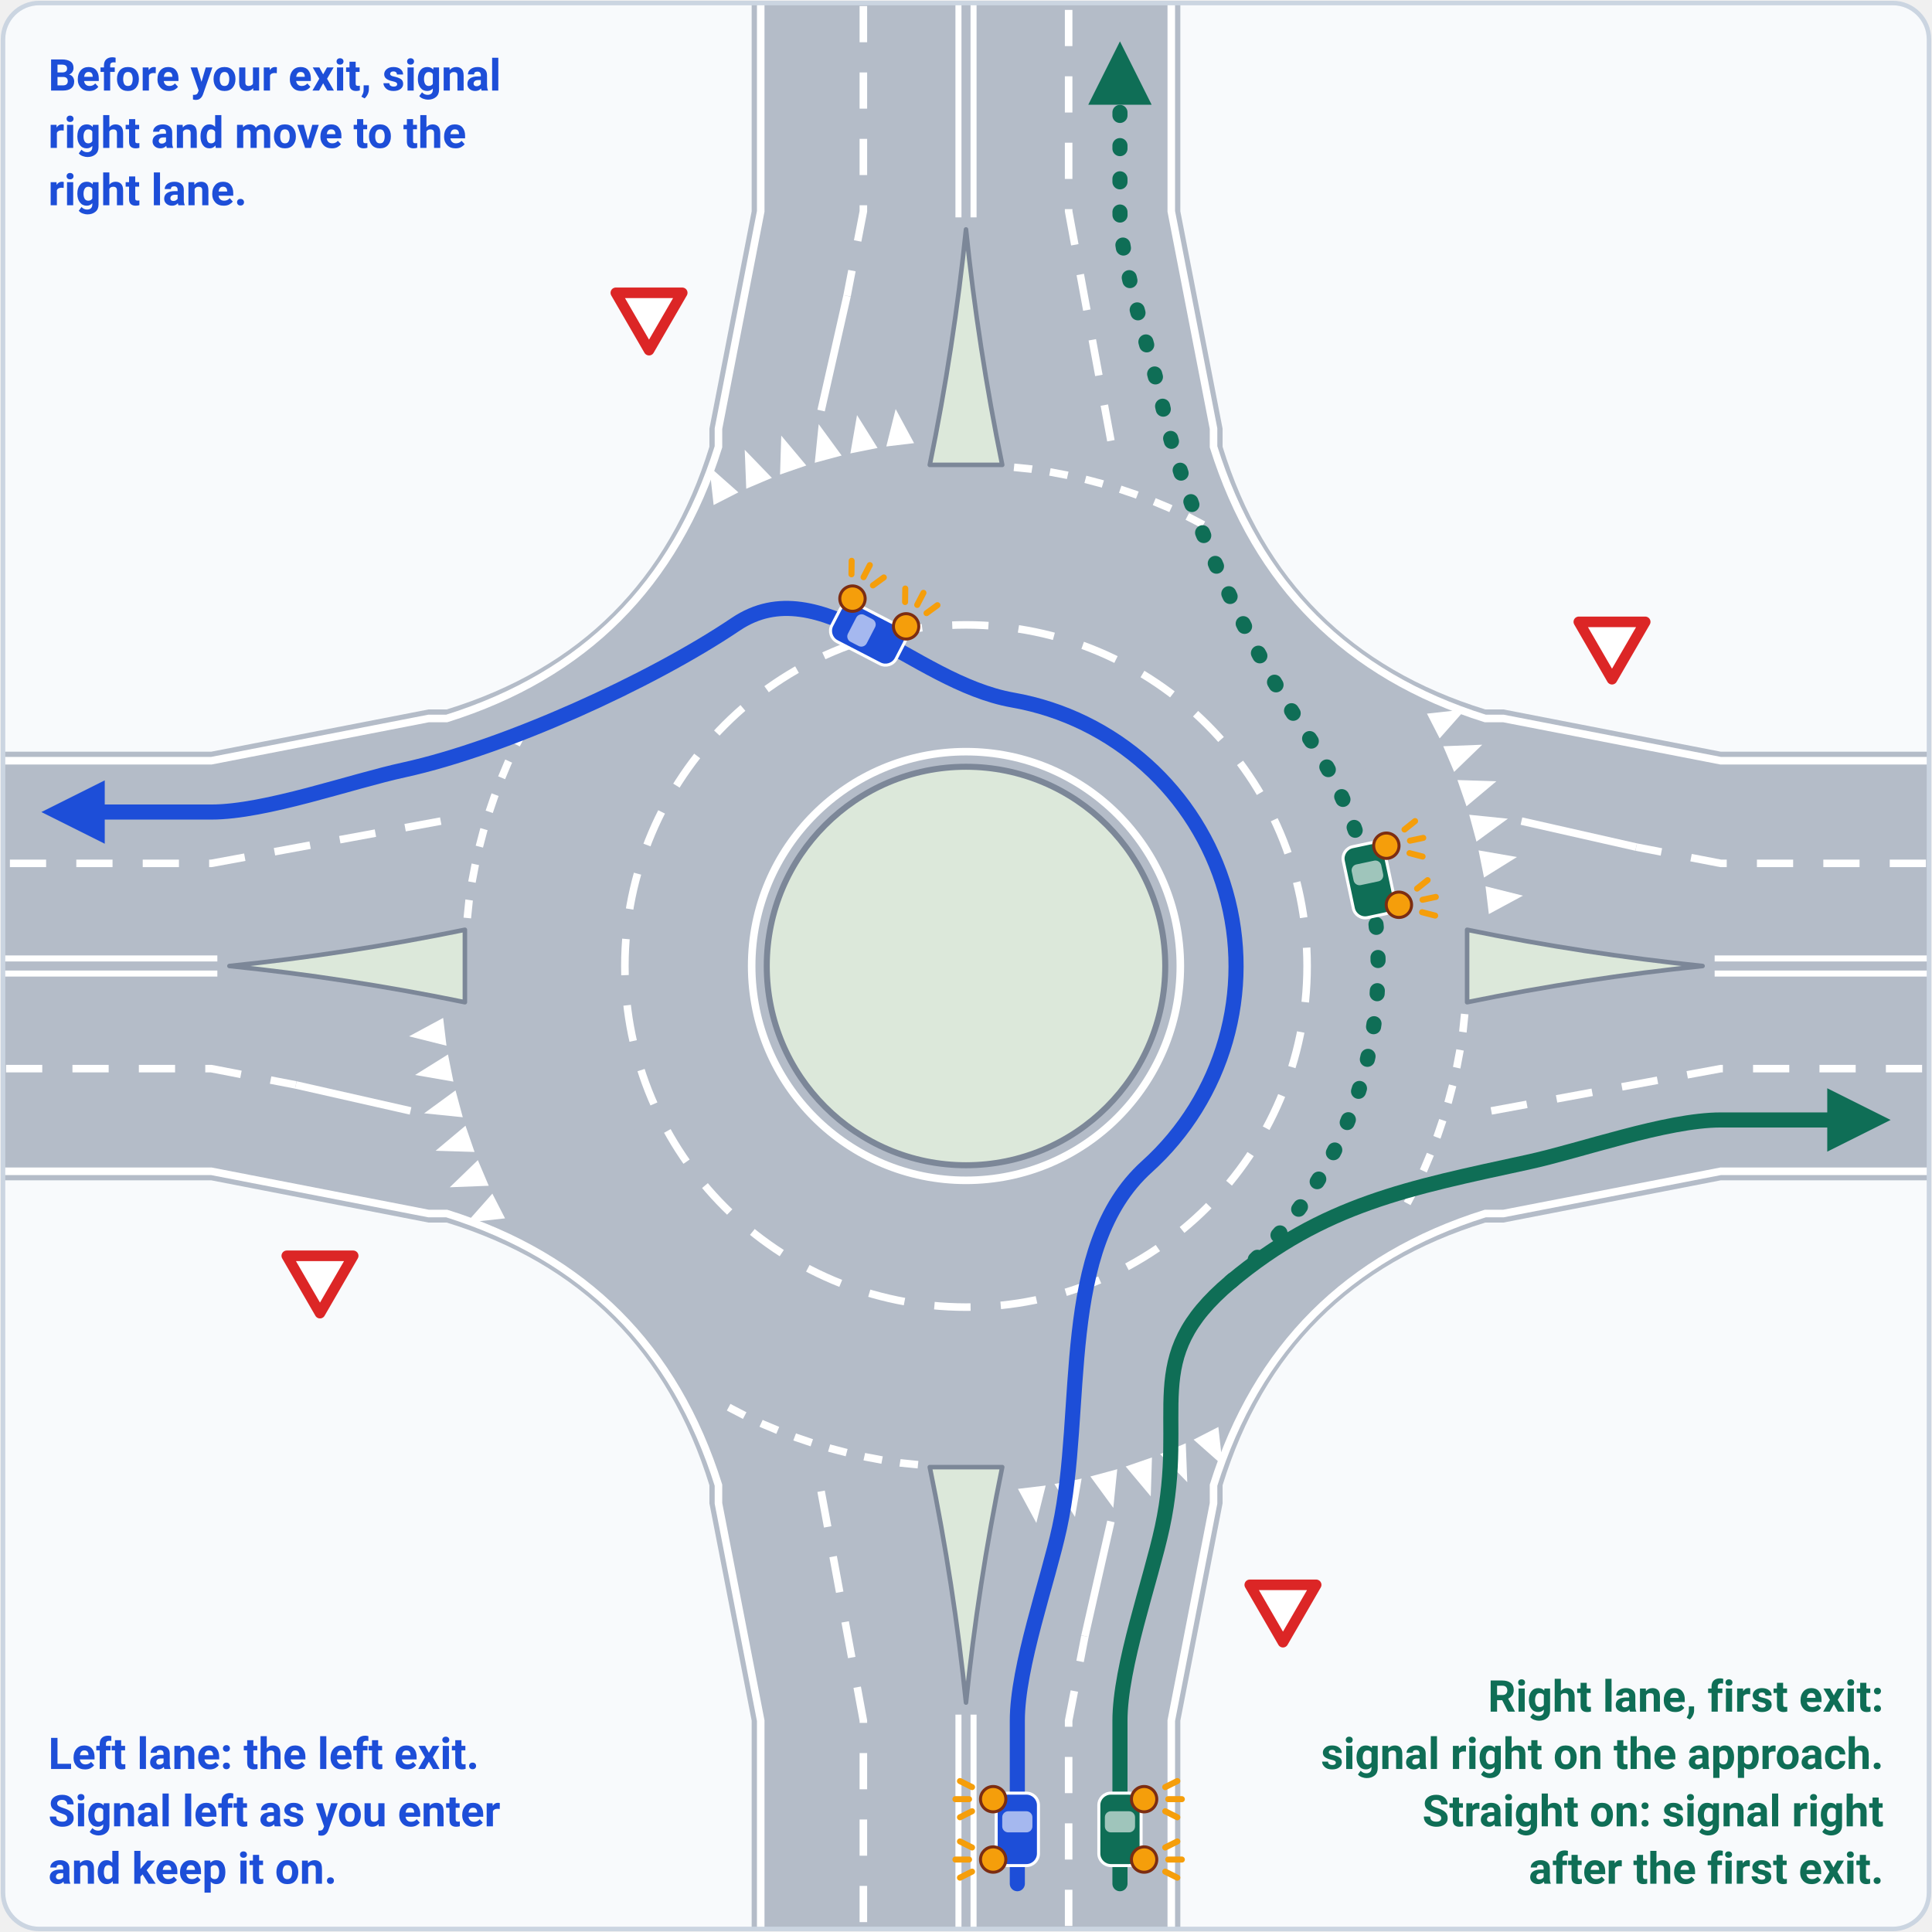
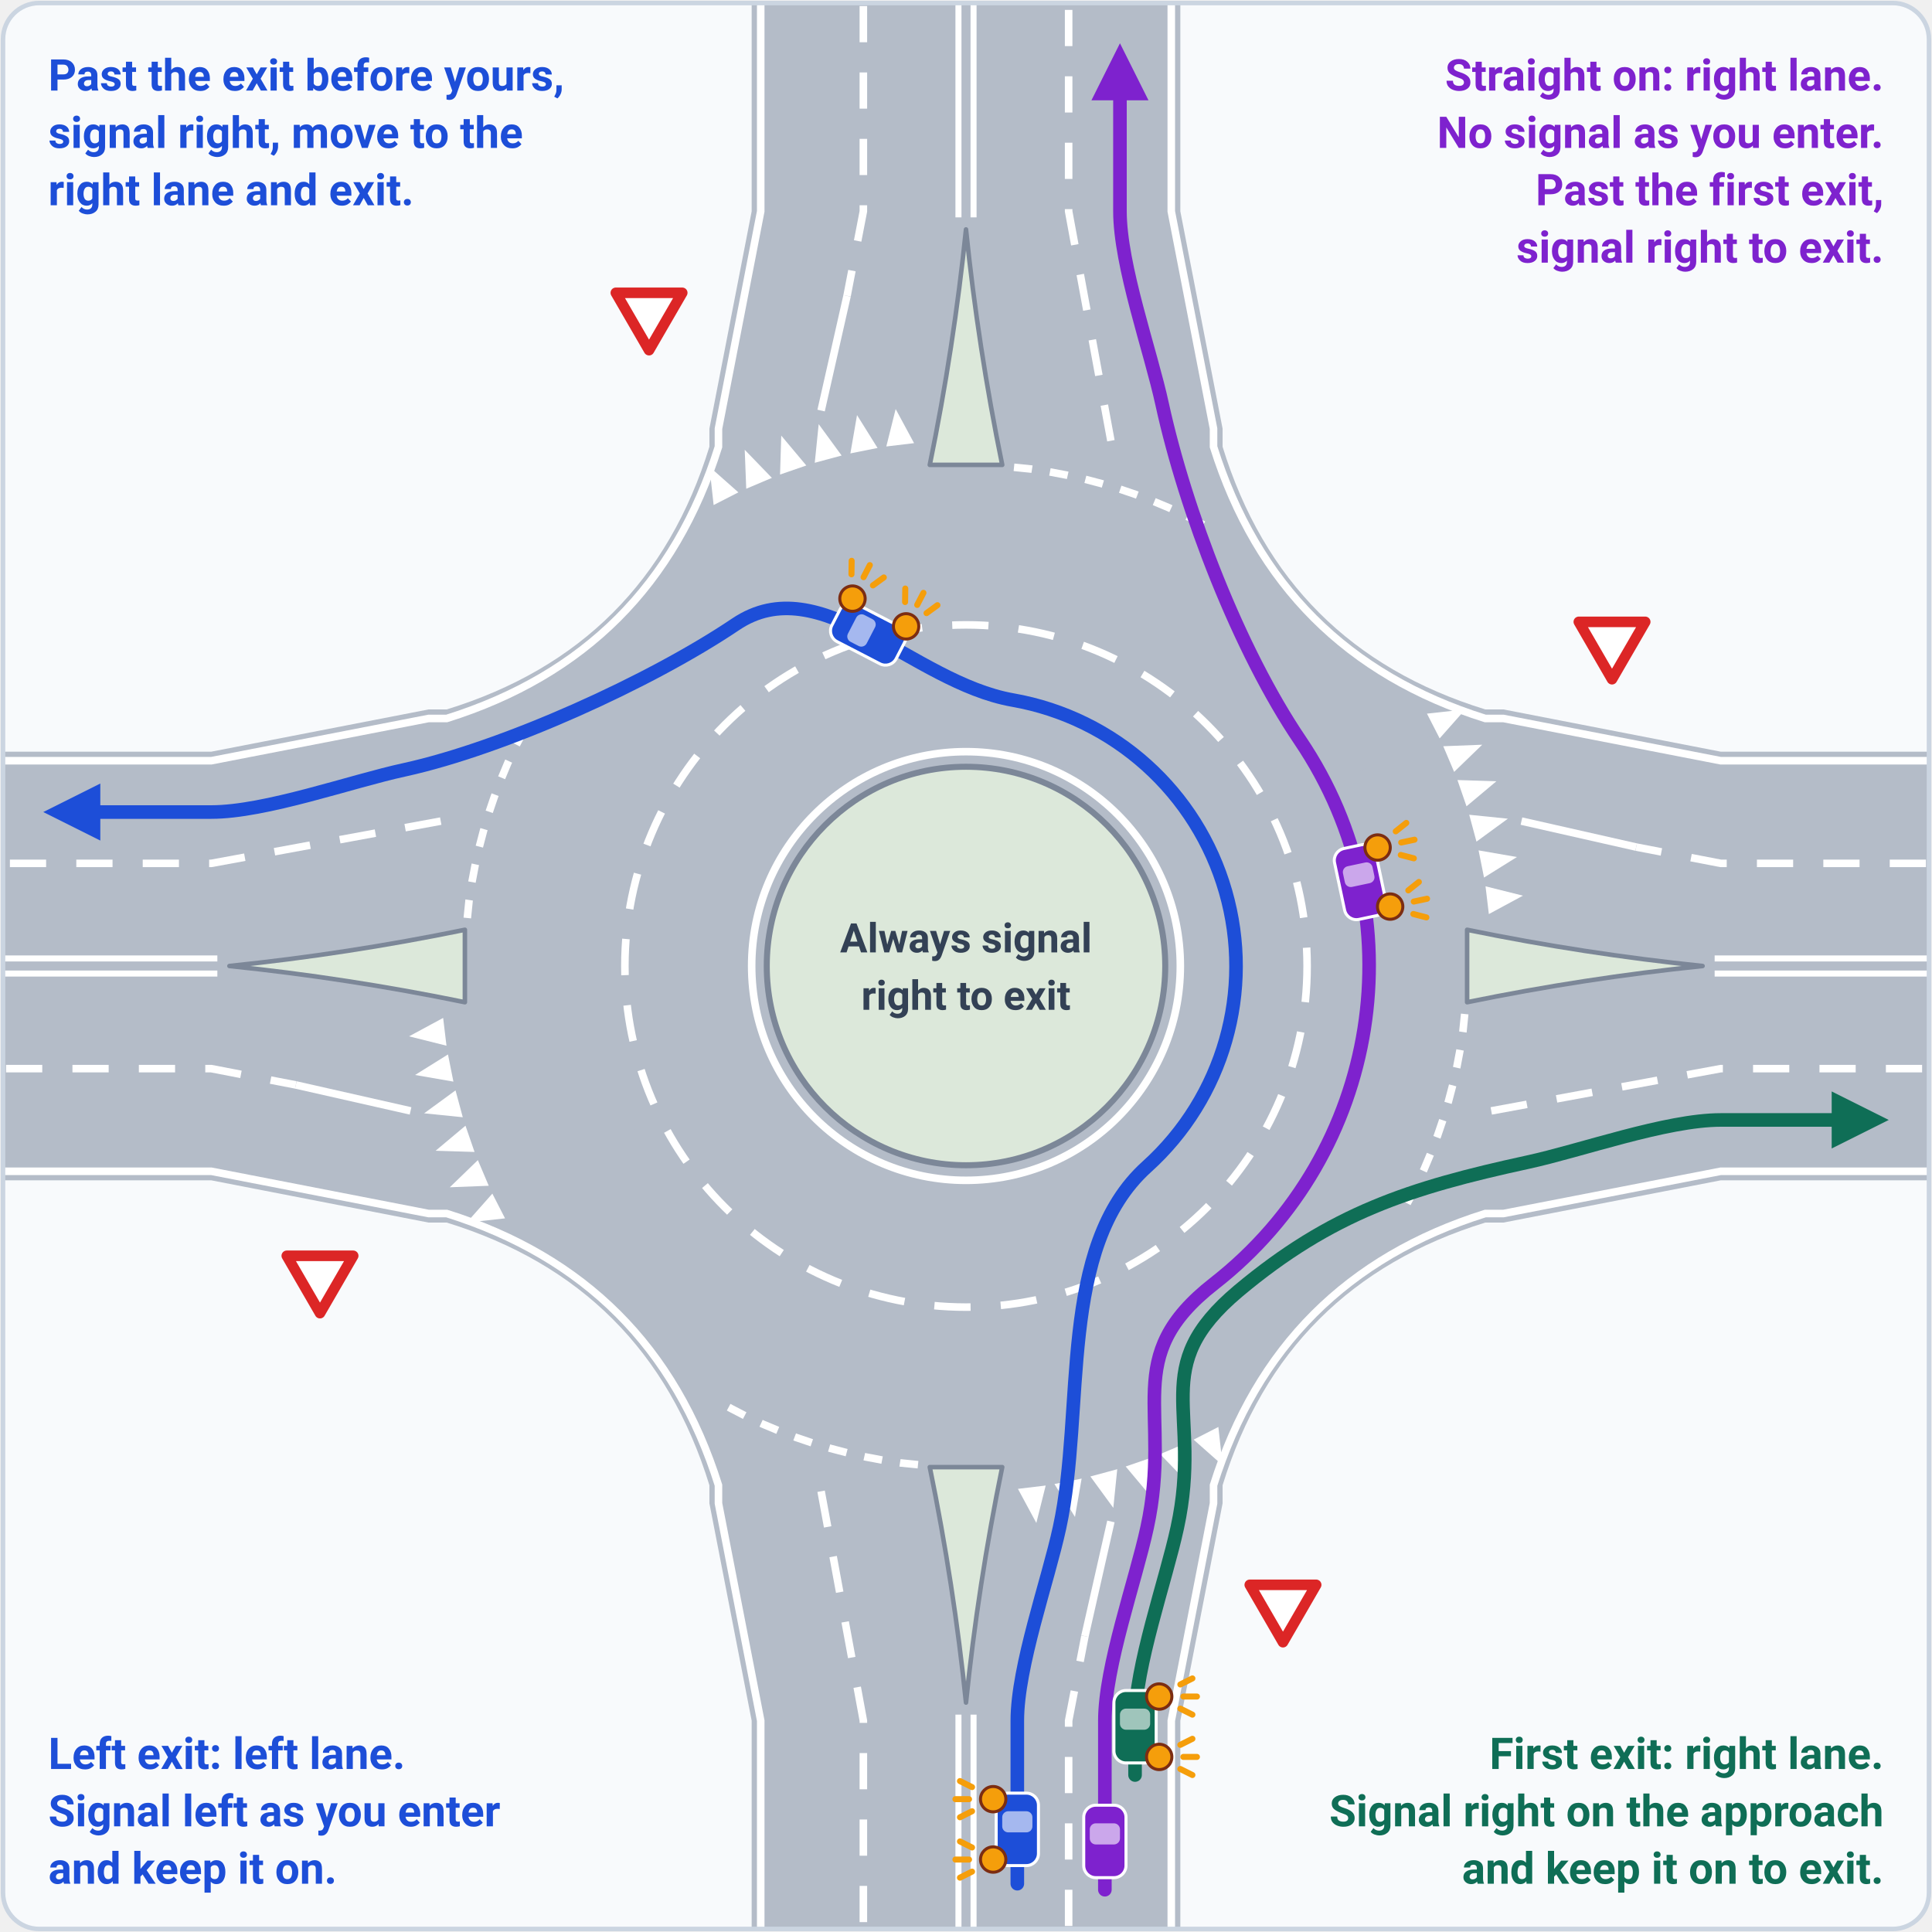
- <svg xmlns="http://www.w3.org/2000/svg" viewBox="0 0 640 640" role="img" aria-label="A roundabout with two lanes, seen from above, traffic going counterclockwise. From the entry at the bottom the car in the right lane takes the first exit or goes straight on; the car in the left lane goes round in the inner lane for the left exit and moves to the right lane, with a right signal, before leaving. Every exit is taken from the outer lane. Each entry has a yield line of white triangles.">
+ <svg xmlns="http://www.w3.org/2000/svg" viewBox="0 0 640 640" role="img" aria-label="A roundabout with two lanes, seen from above, traffic going counterclockwise, with three cars entering at the bottom. The green car, in the right lane, signals right on the approach and takes the first exit. The purple car, in the right lane, gives no signal on entering, goes straight on, and signals right once past the first exit. The blue car, in the left lane, signals left on entering, goes round in the inner lane, then signals right and moves to the right lane for the left exit. Every car signals right to exit. Each entry has a yield line of white triangles.">
  <defs>
    <clipPath id="card">
      <rect x="1" y="1" width="638" height="638" rx="12" />
    </clipPath>
    <marker id="ag" viewBox="0 0 10 10" refX="7" refY="5" markerWidth="4.2" markerHeight="4.2" orient="auto">
      <path d="M0,0 L10,5 L0,10 z" fill="#0F6E56" />
    </marker>
    <marker id="ab" viewBox="0 0 10 10" refX="7" refY="5" markerWidth="4.2" markerHeight="4.2" orient="auto">
      <path d="M0,0 L10,5 L0,10 z" fill="#1D4ED8" />
+     </marker>
+     <marker id="ap" viewBox="0 0 10 10" refX="7" refY="5" markerWidth="4.2" markerHeight="4.2" orient="auto">
+       <path d="M0,0 L10,5 L0,10 z" fill="#7E22CE" />
    </marker>
  </defs>
  <rect x="1" y="1" width="638" height="638" rx="12" fill="#f8fafc" />
  <g clip-path="url(#card)">
    <g fill="#B4BCC8">
      <circle cx="320" cy="320" r="160" />
      <polygon points="391.0,660.0 391.0,570.0 405.0,498.0 405.0,410.0 235.0,410.0 235.0,498.0 249.0,570.0 249.0,660.0" />
      <path d="M 405.0,492.0 Q 425.5,425.5 492.0,405.0 L 320,320 Z" />
      <polygon points="660.0,249.0 570.0,249.0 498.0,235.0 410.0,235.0 410.0,405.0 498.0,405.0 570.0,391.0 660.0,391.0" />
      <path d="M 492.0,235.0 Q 425.5,214.5 405.0,148.0 L 320,320 Z" />
      <polygon points="249.0,-20.0 249.0,70.0 235.0,142.0 235.0,230.0 405.0,230.0 405.0,142.0 391.0,70.0 391.0,-20.0" />
      <path d="M 235.0,148.0 Q 214.5,214.5 148.0,235.0 L 320,320 Z" />
      <polygon points="-20.0,391.0 70.0,391.0 142.0,405.0 230.0,405.0 230.0,235.0 142.0,235.0 70.0,249.0 -20.0,249.0" />
      <path d="M 148.0,405.0 Q 214.5,425.5 235.0,492.0 L 320,320 Z" />
    </g>
    <circle cx="320" cy="320" r="66" fill="#DCE8DA" stroke="#7C8798" stroke-width="2" />
    <path d="M 320.0,564.0 Q 316.0,525.0 308.0,486.0 L 332.0,486.0 Q 324.0,525.0 320.0,564.0 Z" fill="#DCE8DA" stroke="#7C8798" stroke-width="1.5" stroke-linejoin="round" />
    <path d="M 564.0,320.0 Q 525.0,324.0 486.0,332.0 L 486.0,308.0 Q 525.0,316.0 564.0,320.0 Z" fill="#DCE8DA" stroke="#7C8798" stroke-width="1.5" stroke-linejoin="round" />
    <path d="M 320.0,76.0 Q 324.0,115.0 332.0,154.0 L 308.0,154.0 Q 316.0,115.0 320.0,76.0 Z" fill="#DCE8DA" stroke="#7C8798" stroke-width="1.5" stroke-linejoin="round" />
    <path d="M 76.0,320.0 Q 115.0,316.0 154.0,308.0 L 154.0,332.0 Q 115.0,324.0 76.0,320.0 Z" fill="#DCE8DA" stroke="#7C8798" stroke-width="1.5" stroke-linejoin="round" />
    <g fill="none" stroke="#ffffff" stroke-width="2.5" stroke-linecap="butt">
      <circle cx="320" cy="320" r="71" />
      <circle cx="320" cy="320" r="113" stroke-dasharray="12 10" />
      <path d="M 388.0,660.0 L 388.0,570.0 L 402.0,498.0 L 402.0,492.0 Q 423.5,423.5 492.0,402.0 L 498.0,402.0 L 570.0,388.0 L 660.0,388.0" />
      <line x1="317.5" y1="660.0" x2="317.5" y2="568.0" stroke-width="2" />
      <line x1="322.5" y1="660.0" x2="322.5" y2="568.0" stroke-width="2" />
      <path d="M 354.0,660.0 L 354.0,570.0 L 359.4,542.0" stroke-dasharray="12 10" />
      <path d="M 359.4,542.0 L 368.0,504.0" />
      <path d="M 272.0,494.0 L 286.0,570.0 L 286.0,660.0" stroke-dasharray="12 10" />
      <path d="M 304.1,485.2 L 298.2,484.6 L 292.4,483.7 L 286.6,482.6 L 280.8,481.3 L 275.1,479.8 L 269.4,478.1 L 263.8,476.2 L 258.3,474.1 L 252.8,471.8 L 247.4,469.3 L 242.2,466.6 L 237.0,463.8" stroke-dasharray="6 6" />
      <path d="M 660.0,252.0 L 570.0,252.0 L 498.0,238.0 L 492.0,238.0 Q 423.5,216.5 402.0,148.0 L 402.0,142.0 L 388.0,70.0 L 388.0,-20.0" />
      <line x1="660.0" y1="322.5" x2="568.0" y2="322.5" stroke-width="2" />
      <line x1="660.0" y1="317.5" x2="568.0" y2="317.5" stroke-width="2" />
      <path d="M 660.0,286.0 L 570.0,286.0 L 542.0,280.6" stroke-dasharray="12 10" />
      <path d="M 542.0,280.6 L 504.0,272.0" />
      <path d="M 494.0,368.0 L 570.0,354.0 L 660.0,354.0" stroke-dasharray="12 10" />
      <path d="M 485.2,335.9 L 484.6,341.8 L 483.7,347.6 L 482.6,353.4 L 481.3,359.2 L 479.8,364.9 L 478.1,370.6 L 476.2,376.2 L 474.1,381.7 L 471.8,387.2 L 469.3,392.6 L 466.6,397.8 L 463.8,403.0" stroke-dasharray="6 6" />
      <path d="M 252.0,-20.0 L 252.0,70.0 L 238.0,142.0 L 238.0,148.0 Q 216.5,216.5 148.0,238.0 L 142.0,238.0 L 70.0,252.0 L -20.0,252.0" />
      <line x1="322.5" y1="-20.0" x2="322.5" y2="72.0" stroke-width="2" />
      <line x1="317.5" y1="-20.0" x2="317.5" y2="72.0" stroke-width="2" />
      <path d="M 286.0,-20.0 L 286.0,70.0 L 280.6,98.0" stroke-dasharray="12 10" />
      <path d="M 280.6,98.0 L 272.0,136.0" />
      <path d="M 368.0,146.0 L 354.0,70.0 L 354.0,-20.0" stroke-dasharray="12 10" />
      <path d="M 335.9,154.8 L 341.8,155.4 L 347.6,156.3 L 353.4,157.4 L 359.2,158.7 L 364.9,160.2 L 370.6,161.9 L 376.2,163.8 L 381.7,165.9 L 387.2,168.2 L 392.6,170.7 L 397.8,173.4 L 403.0,176.2" stroke-dasharray="6 6" />
      <path d="M -20.0,388.0 L 70.0,388.0 L 142.0,402.0 L 148.0,402.0 Q 216.5,423.5 238.0,492.0 L 238.0,498.0 L 252.0,570.0 L 252.0,660.0" />
      <line x1="-20.0" y1="317.5" x2="72.0" y2="317.5" stroke-width="2" />
      <line x1="-20.0" y1="322.5" x2="72.0" y2="322.5" stroke-width="2" />
      <path d="M -20.0,354.0 L 70.0,354.0 L 98.0,359.4" stroke-dasharray="12 10" />
      <path d="M 98.0,359.4 L 136.0,368.0" />
      <path d="M 146.0,272.0 L 70.0,286.0 L -20.0,286.0" stroke-dasharray="12 10" />
      <path d="M 154.8,304.1 L 155.4,298.2 L 156.3,292.4 L 157.4,286.6 L 158.7,280.8 L 160.2,275.1 L 161.9,269.4 L 163.8,263.8 L 165.9,258.3 L 168.2,252.8 L 170.7,247.4 L 173.4,242.2 L 176.2,237.0" stroke-dasharray="6 6" />
    </g>
    <g fill="#ffffff">
      <polygon points="337.2,493.2 346.4,492.1 343.3,504.5" />
      <polygon points="349.3,491.6 358.3,489.8 356.1,502.5" />
      <polygon points="361.2,489.1 370.1,486.7 368.8,499.5" />
      <polygon points="372.9,485.8 381.6,482.8 381.2,495.7" />
      <polygon points="384.3,481.7 392.8,478.1 393.3,491.0" />
      <polygon points="395.4,476.9 403.6,472.7 405.0,485.4" />
      <polygon points="493.2,302.8 492.1,293.6 504.5,296.7" />
      <polygon points="491.6,290.7 489.8,281.7 502.5,283.9" />
      <polygon points="489.1,278.8 486.7,269.9 499.5,271.2" />
      <polygon points="485.8,267.1 482.8,258.4 495.7,258.8" />
      <polygon points="481.7,255.7 478.1,247.2 491.0,246.7" />
      <polygon points="476.9,244.6 472.7,236.4 485.4,235.0" />
      <polygon points="302.8,146.8 293.6,147.9 296.7,135.5" />
      <polygon points="290.7,148.4 281.7,150.2 283.9,137.5" />
      <polygon points="278.8,150.9 269.9,153.3 271.2,140.5" />
      <polygon points="267.1,154.2 258.4,157.2 258.8,144.3" />
      <polygon points="255.7,158.3 247.2,161.9 246.7,149.0" />
      <polygon points="244.6,163.1 236.4,167.3 235.0,154.6" />
      <polygon points="146.8,337.2 147.9,346.4 135.5,343.3" />
      <polygon points="148.4,349.3 150.2,358.3 137.5,356.1" />
      <polygon points="150.9,361.2 153.3,370.1 140.5,368.8" />
      <polygon points="154.2,372.9 157.2,381.6 144.3,381.2" />
      <polygon points="158.3,384.3 161.9,392.8 149.0,393.3" />
      <polygon points="163.1,395.4 167.3,403.6 154.6,405.0" />
    </g>
    <polygon points="414.0,525.0 436.0,525.0 425.0,544.0" fill="#ffffff" stroke="#DC2626" stroke-width="3.5" stroke-linejoin="round" />
    <polygon points="523.0,206.0 545.0,206.0 534.0,225.0" fill="#ffffff" stroke="#DC2626" stroke-width="3.5" stroke-linejoin="round" />
    <polygon points="204.0,97.0 226.0,97.0 215.0,116.0" fill="#ffffff" stroke="#DC2626" stroke-width="3.5" stroke-linejoin="round" />
    <polygon points="95.0,416.0 117.0,416.0 106.0,435.0" fill="#ffffff" stroke="#DC2626" stroke-width="3.5" stroke-linejoin="round" />
-     <g fill="none" stroke-width="5" stroke-linecap="round" stroke-linejoin="round">
-       <path d="M 407.7,424.6 A 136.5 136.5 0 0 0 433.2,243.7 C 413.0,213.8 392.7,169.2 385.0,134.0 C 381.2,116.4 371.0,88.0 371.0,70.0 L 371.0,20.0" stroke="#0F6E56" stroke-dasharray="1 10" marker-end="url(#ag)" />
-       <path d="M 371.0,624.0 L 371.0,570.0 C 371.0,552.0 381.2,523.6 385.0,506.0 C 393.5,466.9 377.1,450.3 407.7,424.6 C 438.4,398.9 466.9,393.5 506.0,385.0 C 523.6,381.2 552.0,371.0 570.0,371.0 L 620.0,371.0" stroke="#0F6E56" marker-end="url(#ag)" />
+     <g fill="none" stroke-width="4.5" stroke-linecap="round" stroke-linejoin="round">
+       <path d="M 366.0,626.0 L 366.0,570.0 C 366.0,552.0 376.2,523.6 380.0,506.0 C 388.5,466.9 370.7,449.8 402.2,425.2 A 133.5 133.5 0 0 0 430.7,245.3 C 410.5,215.5 392.7,169.2 385.0,134.0 C 381.2,116.4 371.0,88.0 371.0,70.0 L 371.0,20.0" stroke="#7E22CE" marker-end="url(#ap)" />
+       <path d="M 376.0,588.0 L 376.0,570.0 C 376.0,552.0 386.2,523.6 390.0,506.0 C 398.5,466.9 379.7,453.3 410.3,427.6 C 441.0,401.9 466.9,393.5 506.0,385.0 C 523.6,381.2 552.0,371.0 570.0,371.0 L 620.0,371.0" stroke="#0F6E56" marker-end="url(#ag)" />
      <path d="M 337.0,624.0 L 337.0,570.0 C 337.0,552.0 347.2,523.6 351.0,506.0 C 359.5,466.9 350.2,413.3 379.9,386.5 A 89.5 89.5 0 0 0 335.5,231.9 C 302.1,226.0 271.9,187.8 243.7,206.8 C 215.5,225.8 167.2,247.7 134.0,255.0 C 116.4,258.8 88.0,269.0 70.0,269.0 L 20.0,269.0" stroke="#1D4ED8" marker-end="url(#ab)" />
    </g>
-     <g transform="translate(371.0 606.0) rotate(-90)">
+     <g transform="translate(376.0 572.0) rotate(-90)">
      <rect x="-12" y="-7" width="24" height="14" rx="4" fill="#0F6E56" stroke="#ffffff" stroke-width="1" />
      <rect x="-1" y="-5" width="7" height="10" rx="2" fill="#ffffff" opacity=".6" />
      <circle cx="10" cy="8" r="4.2" fill="#F59E0B" stroke="#7C2D12" stroke-width="1" />
      <path d="M 6 15 L 4 19 M 10 16 L 10 20.5 M 14 15 L 16 19" stroke="#F59E0B" stroke-width="2" stroke-linecap="round" fill="none" />
      <circle cx="-10" cy="8" r="4.2" fill="#F59E0B" stroke="#7C2D12" stroke-width="1" />
      <path d="M -14 15 L -16 19 M -10 16 L -10 20.5 M -6 15 L -4 19" stroke="#F59E0B" stroke-width="2" stroke-linecap="round" fill="none" />
+     </g>
+     <g transform="translate(366.0 610.0) rotate(-90)">
+       <rect x="-12" y="-7" width="24" height="14" rx="4" fill="#7E22CE" stroke="#ffffff" stroke-width="1" />
+       <rect x="-1" y="-5" width="7" height="10" rx="2" fill="#ffffff" opacity=".6" />
    </g>
    <g transform="translate(337.0 606.0) rotate(-90)">
      <rect x="-12" y="-7" width="24" height="14" rx="4" fill="#1D4ED8" stroke="#ffffff" stroke-width="1" />
      <rect x="-1" y="-5" width="7" height="10" rx="2" fill="#ffffff" opacity=".6" />
      <circle cx="10" cy="-8" r="4.2" fill="#F59E0B" stroke="#7C2D12" stroke-width="1" />
      <path d="M 6 -15 L 4 -19 M 10 -16 L 10 -20.5 M 14 -15 L 16 -19" stroke="#F59E0B" stroke-width="2" stroke-linecap="round" fill="none" />
      <circle cx="-10" cy="-8" r="4.2" fill="#F59E0B" stroke="#7C2D12" stroke-width="1" />
      <path d="M -14 -15 L -16 -19 M -10 -16 L -10 -20.5 M -6 -15 L -4 -19" stroke="#F59E0B" stroke-width="2" stroke-linecap="round" fill="none" />
    </g>
-     <g transform="translate(453.5 291.6) rotate(-102.0)">
-       <rect x="-12" y="-7" width="24" height="14" rx="4" fill="#0F6E56" stroke="#ffffff" stroke-width="1" />
+     <g transform="translate(450.6 292.2) rotate(-102.0)">
+       <rect x="-12" y="-7" width="24" height="14" rx="4" fill="#7E22CE" stroke="#ffffff" stroke-width="1" />
      <rect x="-1" y="-5" width="7" height="10" rx="2" fill="#ffffff" opacity=".6" />
      <circle cx="10" cy="8" r="4.2" fill="#F59E0B" stroke="#7C2D12" stroke-width="1" />
      <path d="M 6 15 L 4 19 M 10 16 L 10 20.5 M 14 15 L 16 19" stroke="#F59E0B" stroke-width="2" stroke-linecap="round" fill="none" />
      <circle cx="-10" cy="8" r="4.2" fill="#F59E0B" stroke="#7C2D12" stroke-width="1" />
      <path d="M -14 15 L -16 19 M -10 16 L -10 20.5 M -6 15 L -4 19" stroke="#F59E0B" stroke-width="2" stroke-linecap="round" fill="none" />
    </g>
    <g transform="translate(287.6 210.0) rotate(-152.6447)">
      <rect x="-12" y="-7" width="24" height="14" rx="4" fill="#1D4ED8" stroke="#ffffff" stroke-width="1" />
      <rect x="-1" y="-5" width="7" height="10" rx="2" fill="#ffffff" opacity=".6" />
      <circle cx="10" cy="8" r="4.2" fill="#F59E0B" stroke="#7C2D12" stroke-width="1" />
      <path d="M 6 15 L 4 19 M 10 16 L 10 20.5 M 14 15 L 16 19" stroke="#F59E0B" stroke-width="2" stroke-linecap="round" fill="none" />
      <circle cx="-10" cy="8" r="4.2" fill="#F59E0B" stroke="#7C2D12" stroke-width="1" />
      <path d="M -14 15 L -16 19 M -10 16 L -10 20.5 M -6 15 L -4 19" stroke="#F59E0B" stroke-width="2" stroke-linecap="round" fill="none" />
    </g>
  </g>
  <rect x="1" y="1" width="638" height="638" rx="12" fill="none" stroke="#cbd5e1" stroke-width="1.5" />
  <g font-family="system-ui, -apple-system, 'Segoe UI', Roboto, sans-serif" font-size="14.5" font-weight="600">
-     <text x="16" y="586" text-anchor="start" fill="#1D4ED8">Left lane: the left exit.</text>
+     <text x="16" y="586" text-anchor="start" fill="#1D4ED8">Left exit: left lane.</text>
    <text x="16" y="605" text-anchor="start" fill="#1D4ED8">Signal left as you enter</text>
    <text x="16" y="624" text-anchor="start" fill="#1D4ED8">and keep it on.</text>
-     <text x="624" y="567" text-anchor="end" fill="#0F6E56">Right lane, first exit:</text>
-     <text x="624" y="586" text-anchor="end" fill="#0F6E56">signal right on the approach.</text>
-     <text x="624" y="605" text-anchor="end" fill="#0F6E56">Straight on: signal right</text>
-     <text x="624" y="624" text-anchor="end" fill="#0F6E56">after the first exit.</text>
-     <text x="16" y="30" text-anchor="start" fill="#1D4ED8">Before your exit, signal</text>
-     <text x="16" y="49" text-anchor="start" fill="#1D4ED8">right and move to the</text>
-     <text x="16" y="68" text-anchor="start" fill="#1D4ED8">right lane.</text>
+     <text x="624" y="586" text-anchor="end" fill="#0F6E56">First exit: right lane.</text>
+     <text x="624" y="605" text-anchor="end" fill="#0F6E56">Signal right on the approach</text>
+     <text x="624" y="624" text-anchor="end" fill="#0F6E56">and keep it on to exit.</text>
+     <text x="16" y="30" text-anchor="start" fill="#1D4ED8">Past the exit before yours,</text>
+     <text x="16" y="49" text-anchor="start" fill="#1D4ED8">signal right, move to the</text>
+     <text x="16" y="68" text-anchor="start" fill="#1D4ED8">right lane and exit.</text>
+     <text x="624" y="30" text-anchor="end" fill="#7E22CE">Straight on: right lane.</text>
+     <text x="624" y="49" text-anchor="end" fill="#7E22CE">No signal as you enter.</text>
+     <text x="624" y="68" text-anchor="end" fill="#7E22CE">Past the first exit,</text>
+     <text x="624" y="87" text-anchor="end" fill="#7E22CE">signal right to exit.</text>
+     <text x="320" y="315.5" text-anchor="middle" font-size="13.5" fill="#334155">Always signal</text>
+     <text x="320" y="334.5" text-anchor="middle" font-size="13.5" fill="#334155">right to exit</text>
  </g>
</svg>
